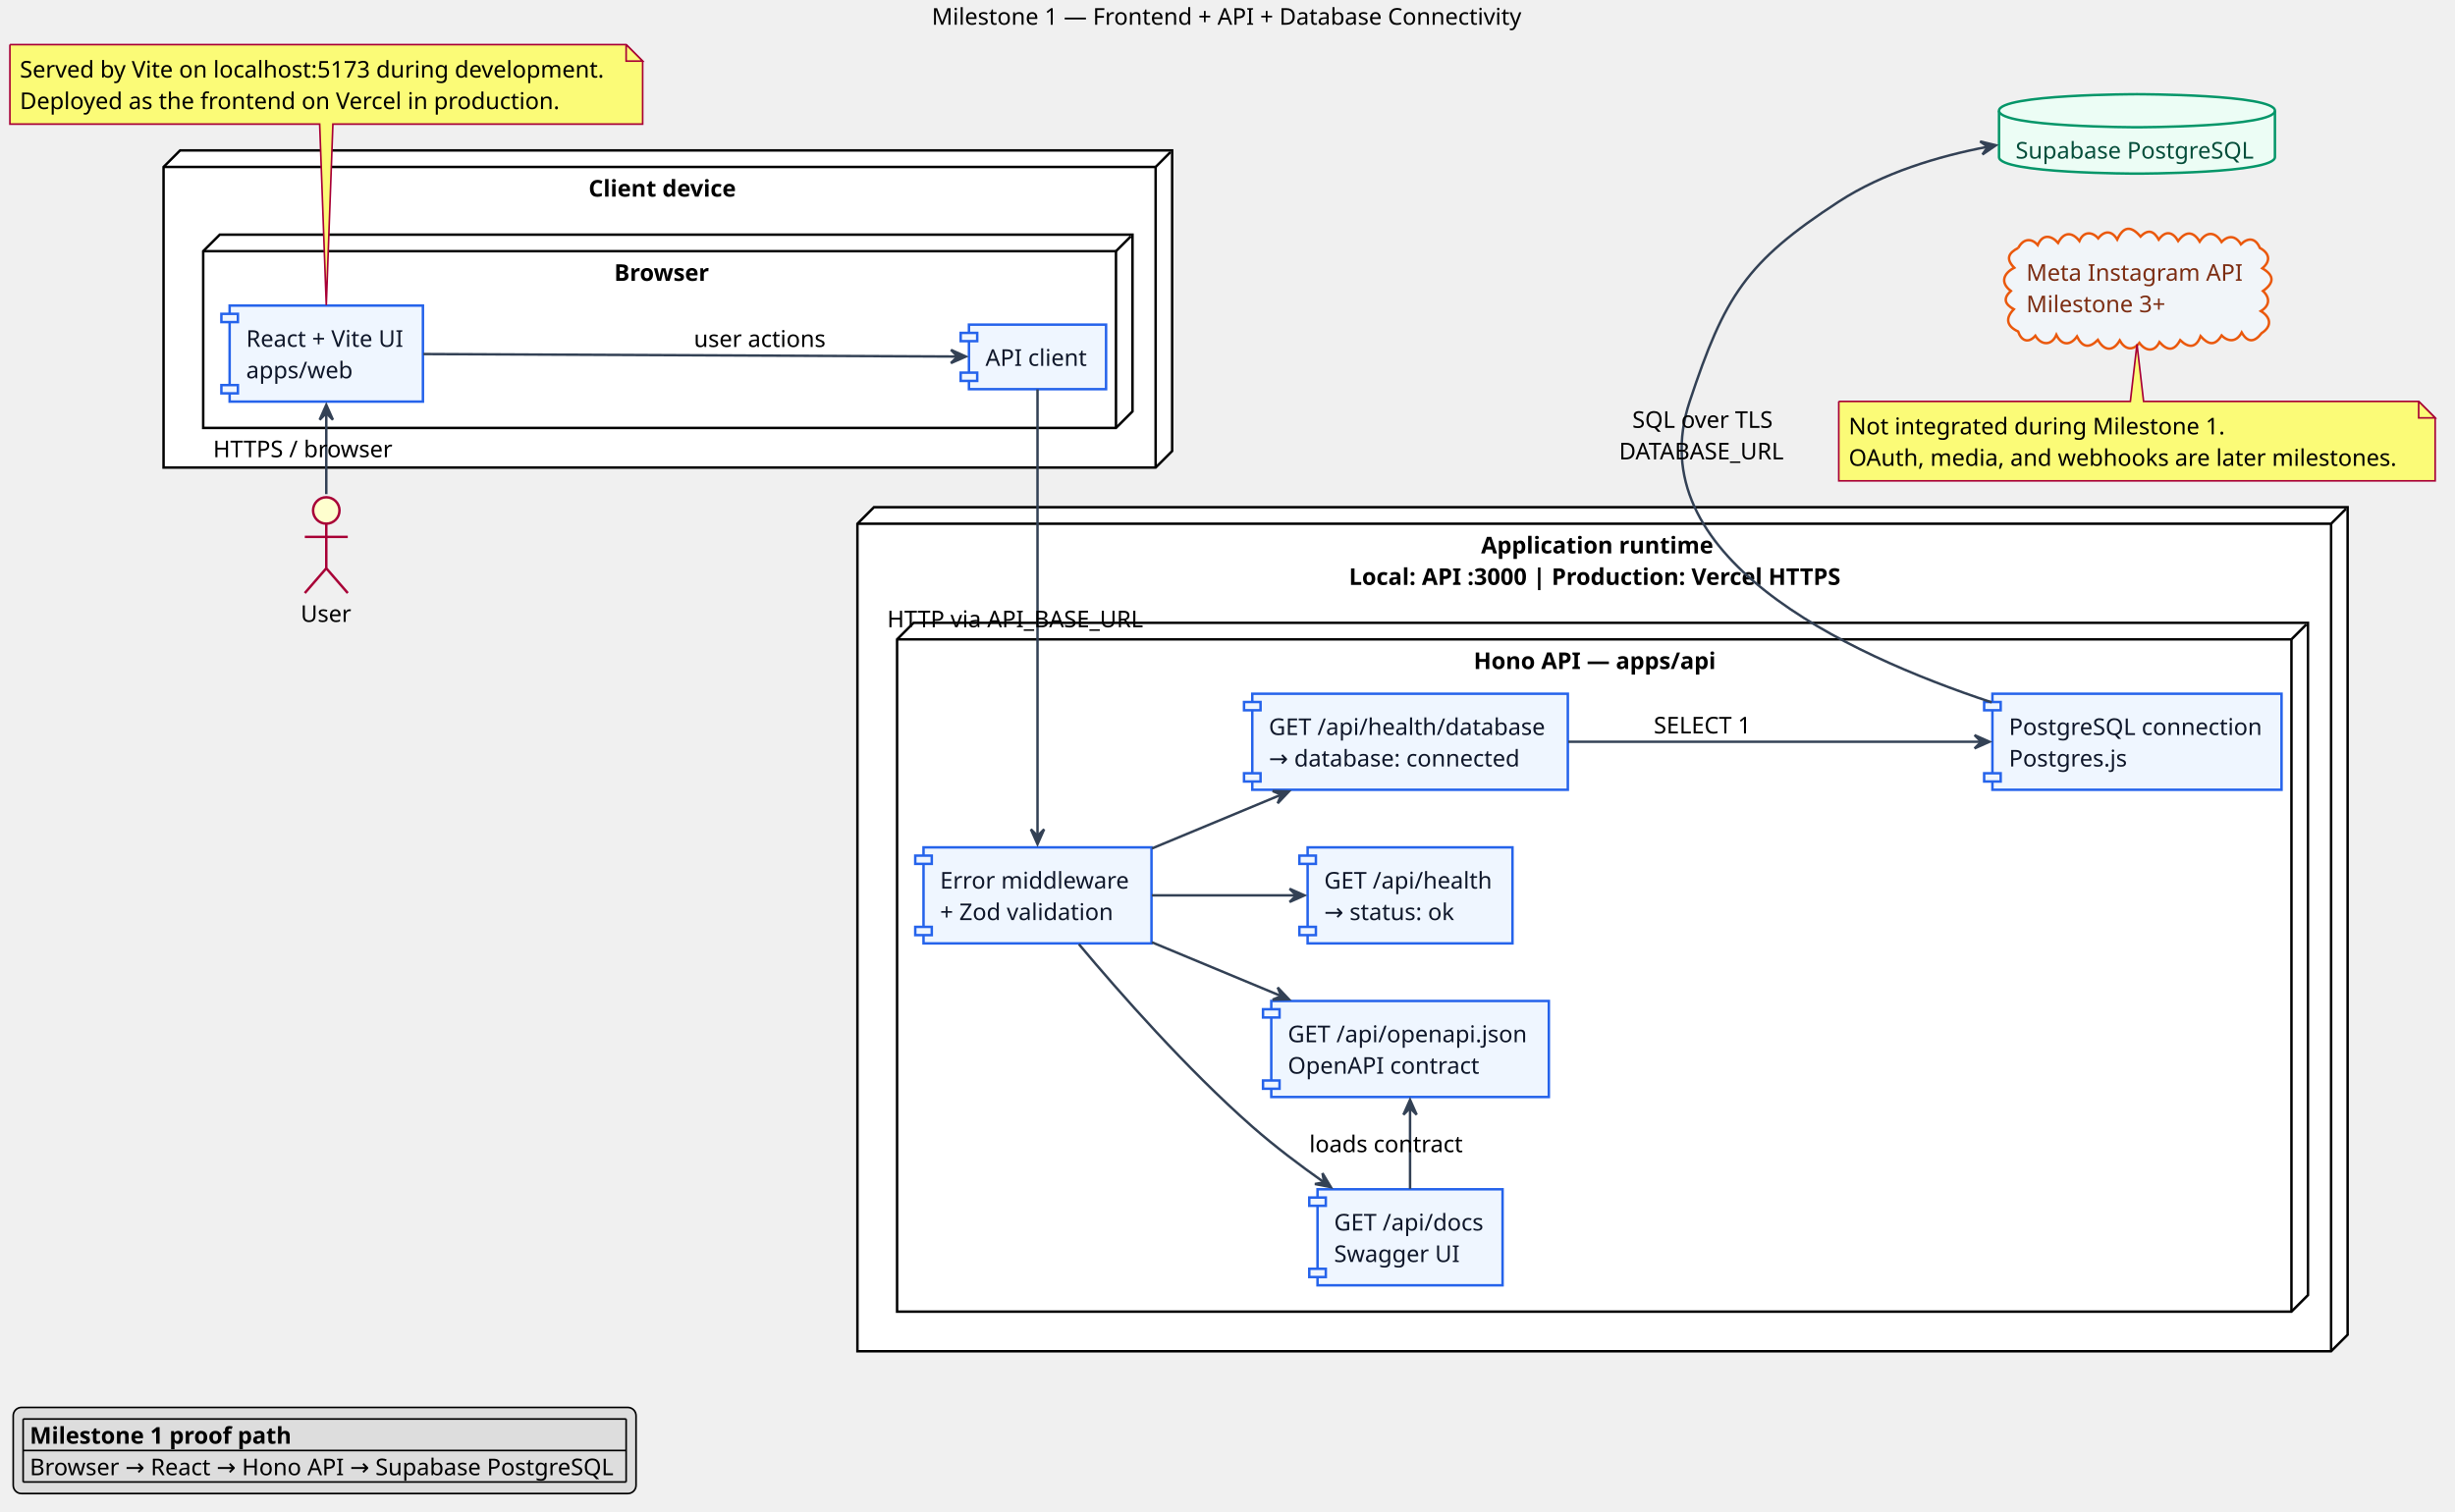
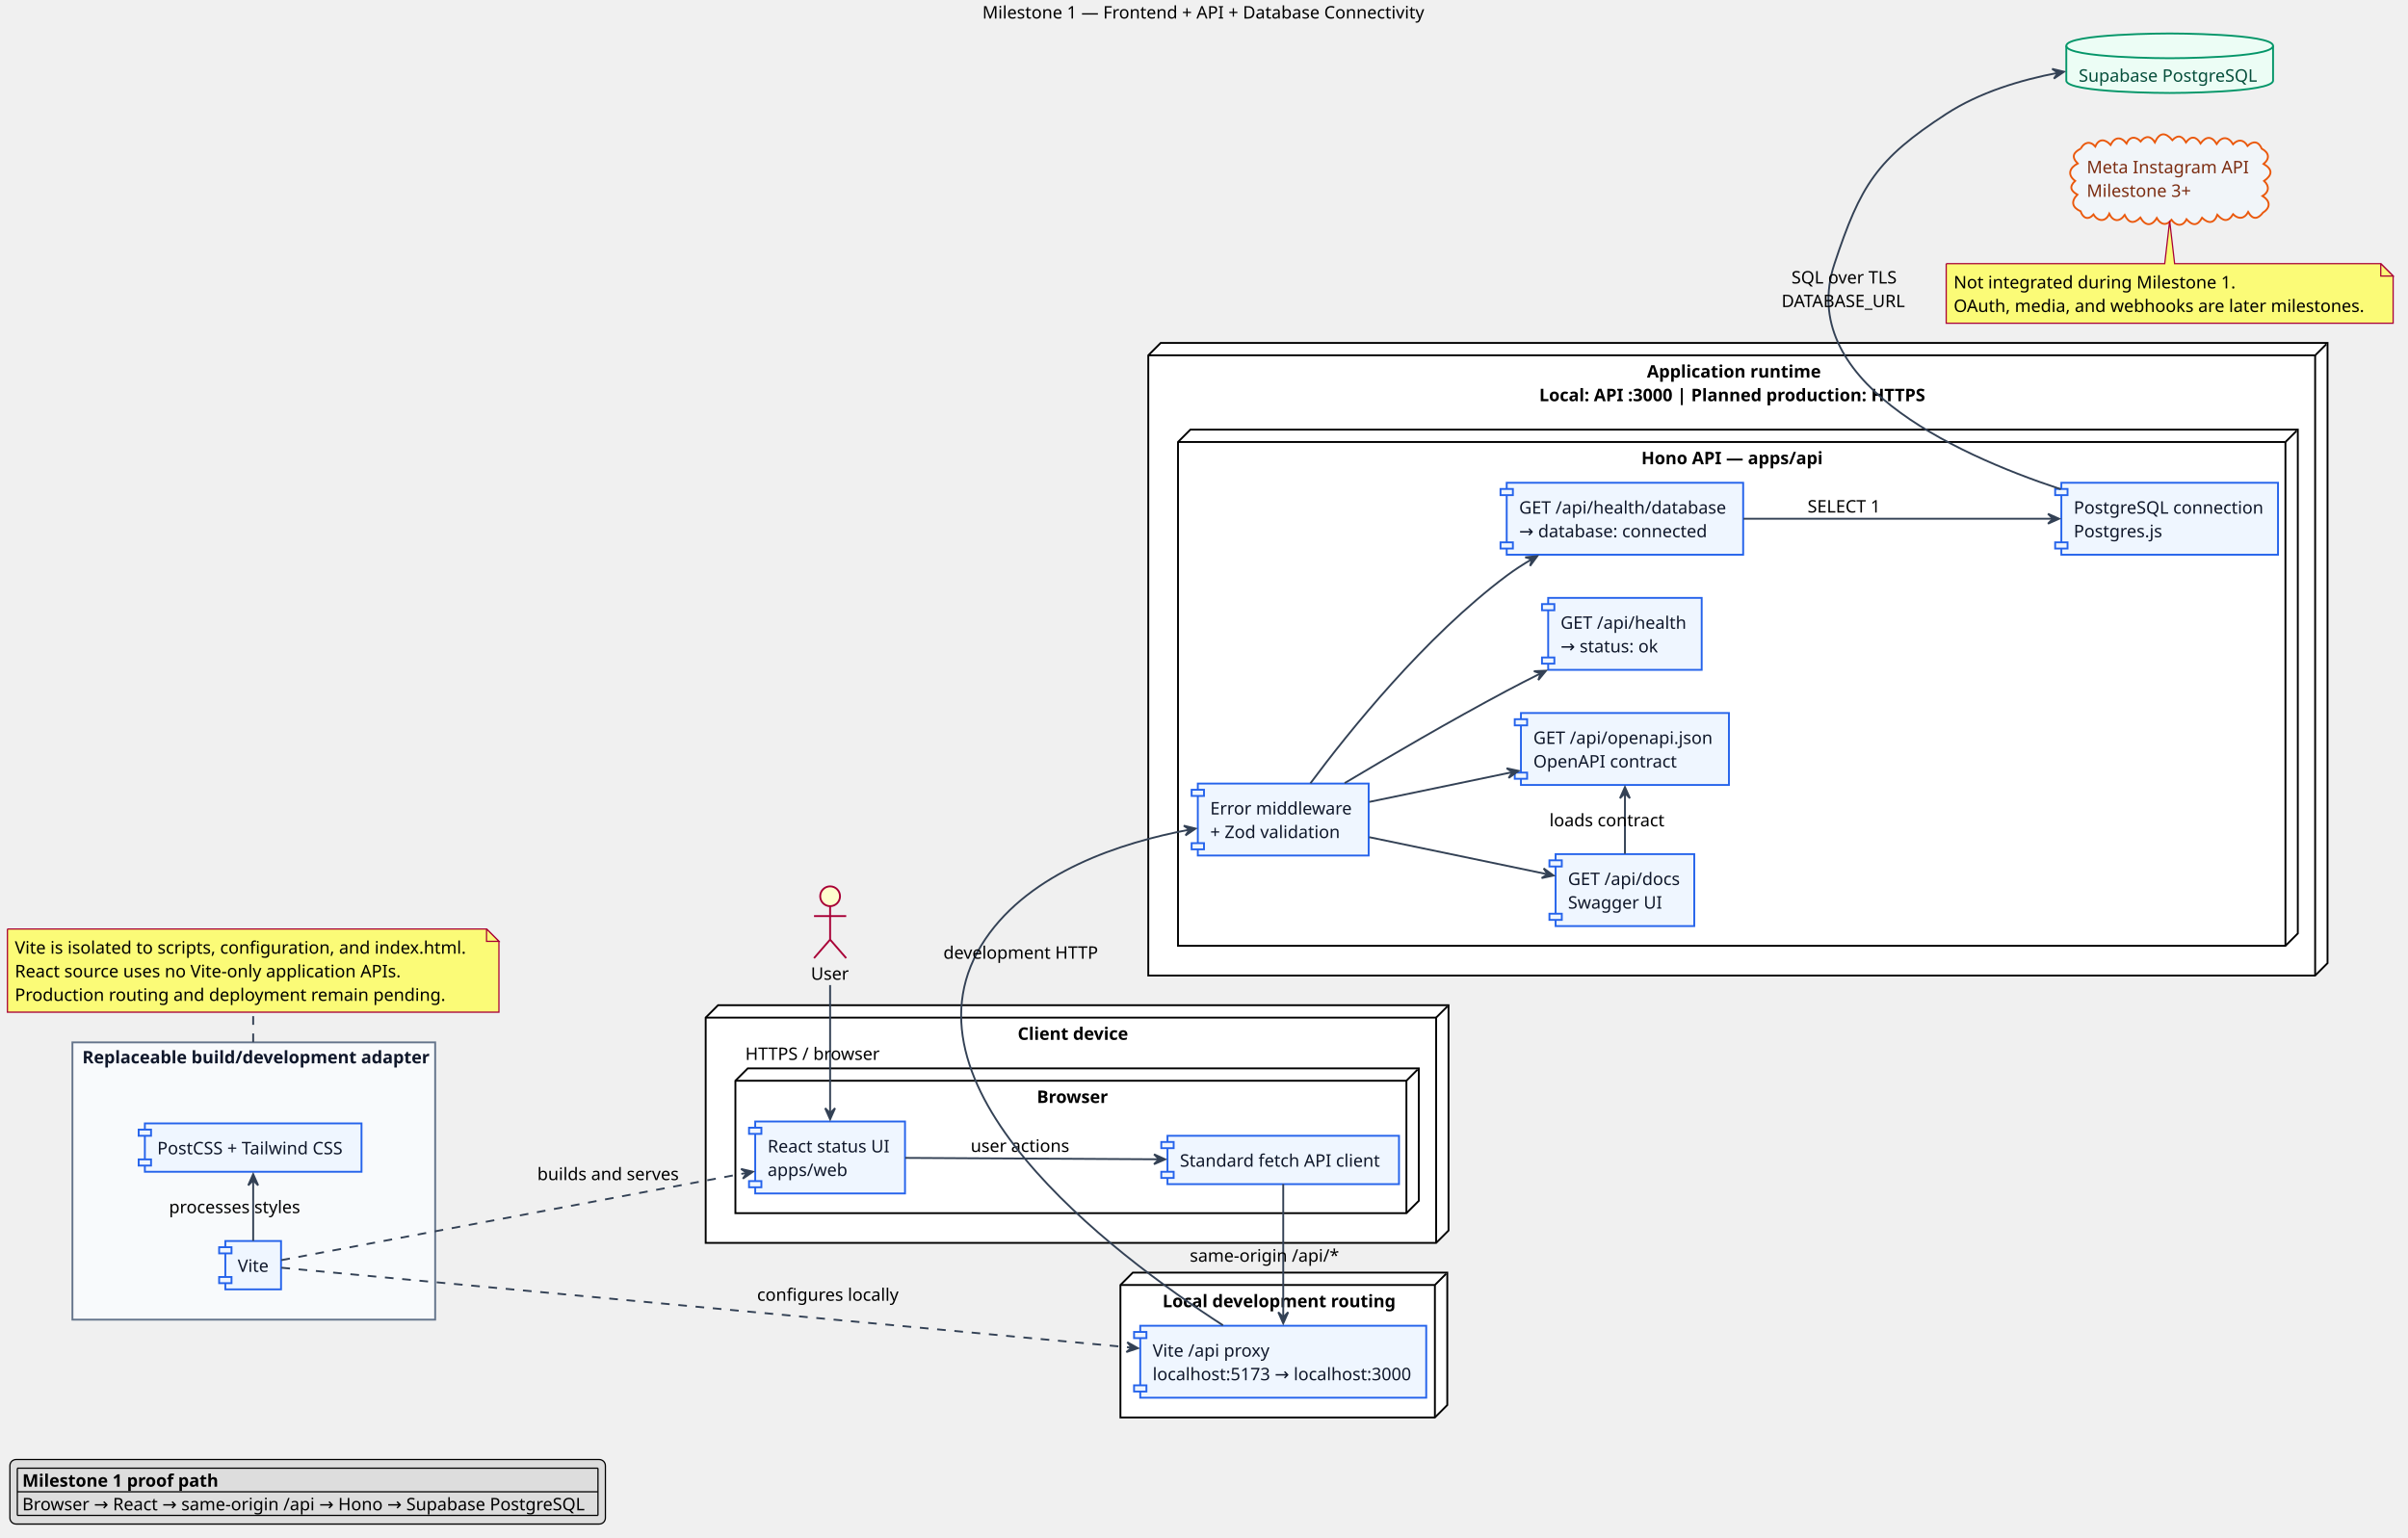
- <svg xmlns="http://www.w3.org/2000/svg" contentScriptType="application/ecmascript" contentStyleType="text/css" height="915px" preserveAspectRatio="none" style="width:1486px;height:915px;" version="1.1" viewBox="0 0 1486 915" width="1486px" zoomAndPan="magnify">
+ <svg xmlns="http://www.w3.org/2000/svg" contentScriptType="application/ecmascript" contentStyleType="text/css" height="1242px" preserveAspectRatio="none" style="width:1945px;height:1242px;" version="1.1" viewBox="0 0 1945 1242" width="1945px" zoomAndPan="magnify">
  <defs />
  <g>
-     <text fill="#000000" font-family="sans-serif" font-size="14" lengthAdjust="spacingAndGlyphs" textLength="364" x="564" y="14.966">Milestone 1 — Frontend + API + Database Connectivity</text>
-     <polygon fill="#FFFFFF" points="99,101.068,109,91.068,709.5,91.068,709.5,273.068,699.5,283.068,99,283.068,99,101.068" style="stroke: #000000; stroke-width: 1.5;" />
-     <line style="stroke: #000000; stroke-width: 1.5;" x1="699.5" x2="708.5" y1="101.068" y2="92.068" />
-     <line style="stroke: #000000; stroke-width: 1.5;" x1="99" x2="699.5" y1="101.068" y2="101.068" />
-     <line style="stroke: #000000; stroke-width: 1.5;" x1="699.5" x2="699.5" y1="101.068" y2="283.068" />
-     <text fill="#000000" font-family="sans-serif" font-size="14" font-weight="bold" lengthAdjust="spacingAndGlyphs" textLength="88" x="356.25" y="119.034">Client device</text>
-     <polygon fill="#FFFFFF" points="123,152.068,133,142.068,685.5,142.068,685.5,249.068,675.5,259.068,123,259.068,123,152.068" style="stroke: #000000; stroke-width: 1.5;" />
-     <line style="stroke: #000000; stroke-width: 1.5;" x1="675.5" x2="684.5" y1="152.068" y2="143.068" />
-     <line style="stroke: #000000; stroke-width: 1.5;" x1="123" x2="675.5" y1="152.068" y2="152.068" />
-     <line style="stroke: #000000; stroke-width: 1.5;" x1="675.5" x2="675.5" y1="152.068" y2="259.068" />
-     <text fill="#000000" font-family="sans-serif" font-size="14" font-weight="bold" lengthAdjust="spacingAndGlyphs" textLength="57" x="371.75" y="170.034">Browser</text>
-     <polygon fill="#FFFFFF" points="519,317.068,529,307.068,1421,307.068,1421,808.068,1411,818.068,519,818.068,519,317.068" style="stroke: #000000; stroke-width: 1.5;" />
-     <line style="stroke: #000000; stroke-width: 1.5;" x1="1411" x2="1420" y1="317.068" y2="308.068" />
-     <line style="stroke: #000000; stroke-width: 1.5;" x1="519" x2="1411" y1="317.068" y2="317.068" />
-     <line style="stroke: #000000; stroke-width: 1.5;" x1="1411" x2="1411" y1="317.068" y2="818.068" />
-     <text fill="#000000" font-family="sans-serif" font-size="14" font-weight="bold" lengthAdjust="spacingAndGlyphs" textLength="139" x="896.5" y="335.034">Application runtime</text>
-     <text fill="#000000" font-family="sans-serif" font-size="14" font-weight="bold" lengthAdjust="spacingAndGlyphs" textLength="299" x="816.5" y="354.102">Local: API :3000 | Production: Vercel HTTPS</text>
-     <polygon fill="#FFFFFF" points="543,387.068,553,377.068,1397,377.068,1397,784.068,1387,794.068,543,794.068,543,387.068" style="stroke: #000000; stroke-width: 1.5;" />
-     <line style="stroke: #000000; stroke-width: 1.5;" x1="1387" x2="1396" y1="387.068" y2="378.068" />
-     <line style="stroke: #000000; stroke-width: 1.5;" x1="543" x2="1387" y1="387.068" y2="387.068" />
-     <line style="stroke: #000000; stroke-width: 1.5;" x1="1387" x2="1387" y1="387.068" y2="794.068" />
-     <text fill="#000000" font-family="sans-serif" font-size="14" font-weight="bold" lengthAdjust="spacingAndGlyphs" textLength="148" x="892" y="405.034">Hono API — apps/api</text>
-     <rect fill="#EFF6FF" height="58.136" style="stroke: #2563EB; stroke-width: 1.5;" width="117" x="139" y="184.998" />
-     <rect fill="#EFF6FF" height="5" style="stroke: #2563EB; stroke-width: 1.5;" width="10" x="134" y="189.998" />
-     <rect fill="#EFF6FF" height="5" style="stroke: #2563EB; stroke-width: 1.5;" width="10" x="134" y="233.134" />
-     <text fill="#0F172A" font-family="sans-serif" font-size="14" lengthAdjust="spacingAndGlyphs" textLength="97" x="149" y="209.964">React + Vite UI</text>
-     <text fill="#0F172A" font-family="sans-serif" font-size="14" lengthAdjust="spacingAndGlyphs" textLength="66" x="149" y="229.032">apps/web</text>
-     <rect fill="#EFF6FF" height="39.068" style="stroke: #2563EB; stroke-width: 1.5;" width="83" x="586.5" y="196.538" />
-     <rect fill="#EFF6FF" height="5" style="stroke: #2563EB; stroke-width: 1.5;" width="10" x="581.5" y="201.538" />
-     <rect fill="#EFF6FF" height="5" style="stroke: #2563EB; stroke-width: 1.5;" width="10" x="581.5" y="225.606" />
-     <text fill="#0F172A" font-family="sans-serif" font-size="14" lengthAdjust="spacingAndGlyphs" textLength="63" x="596.5" y="221.504">API client</text>
-     <rect fill="#EFF6FF" height="58.136" style="stroke: #2563EB; stroke-width: 1.5;" width="138" x="559" y="512.998" />
-     <rect fill="#EFF6FF" height="5" style="stroke: #2563EB; stroke-width: 1.5;" width="10" x="554" y="517.998" />
-     <rect fill="#EFF6FF" height="5" style="stroke: #2563EB; stroke-width: 1.5;" width="10" x="554" y="561.134" />
-     <text fill="#0F172A" font-family="sans-serif" font-size="14" lengthAdjust="spacingAndGlyphs" textLength="118" x="569" y="537.964">Error middleware</text>
-     <text fill="#0F172A" font-family="sans-serif" font-size="14" lengthAdjust="spacingAndGlyphs" textLength="107" x="569" y="557.032">+ Zod validation</text>
-     <rect fill="#EFF6FF" height="58.136" style="stroke: #2563EB; stroke-width: 1.5;" width="124" x="791.5" y="512.998" />
-     <rect fill="#EFF6FF" height="5" style="stroke: #2563EB; stroke-width: 1.5;" width="10" x="786.5" y="517.998" />
-     <rect fill="#EFF6FF" height="5" style="stroke: #2563EB; stroke-width: 1.5;" width="10" x="786.5" y="561.134" />
-     <text fill="#0F172A" font-family="sans-serif" font-size="14" lengthAdjust="spacingAndGlyphs" textLength="104" x="801.5" y="537.964">GET /api/health</text>
-     <text fill="#0F172A" font-family="sans-serif" font-size="14" lengthAdjust="spacingAndGlyphs" textLength="79" x="801.5" y="557.032">→ status: ok</text>
-     <rect fill="#EFF6FF" height="58.136" style="stroke: #2563EB; stroke-width: 1.5;" width="191" x="758" y="419.998" />
-     <rect fill="#EFF6FF" height="5" style="stroke: #2563EB; stroke-width: 1.5;" width="10" x="753" y="424.998" />
-     <rect fill="#EFF6FF" height="5" style="stroke: #2563EB; stroke-width: 1.5;" width="10" x="753" y="468.134" />
-     <text fill="#0F172A" font-family="sans-serif" font-size="14" lengthAdjust="spacingAndGlyphs" textLength="171" x="768" y="444.964">GET /api/health/database</text>
-     <text fill="#0F172A" font-family="sans-serif" font-size="14" lengthAdjust="spacingAndGlyphs" textLength="155" x="768" y="464.032">→ database: connected</text>
-     <rect fill="#EFF6FF" height="58.136" style="stroke: #2563EB; stroke-width: 1.5;" width="168" x="769.5" y="605.998" />
-     <rect fill="#EFF6FF" height="5" style="stroke: #2563EB; stroke-width: 1.5;" width="10" x="764.5" y="610.998" />
-     <rect fill="#EFF6FF" height="5" style="stroke: #2563EB; stroke-width: 1.5;" width="10" x="764.5" y="654.134" />
-     <text fill="#0F172A" font-family="sans-serif" font-size="14" lengthAdjust="spacingAndGlyphs" textLength="148" x="779.5" y="630.964">GET /api/openapi.json</text>
-     <text fill="#0F172A" font-family="sans-serif" font-size="14" lengthAdjust="spacingAndGlyphs" textLength="118" x="779.5" y="650.032">OpenAPI contract</text>
-     <rect fill="#EFF6FF" height="58.136" style="stroke: #2563EB; stroke-width: 1.5;" width="112" x="797.5" y="719.998" />
-     <rect fill="#EFF6FF" height="5" style="stroke: #2563EB; stroke-width: 1.5;" width="10" x="792.5" y="724.998" />
-     <rect fill="#EFF6FF" height="5" style="stroke: #2563EB; stroke-width: 1.5;" width="10" x="792.5" y="768.134" />
-     <text fill="#0F172A" font-family="sans-serif" font-size="14" lengthAdjust="spacingAndGlyphs" textLength="92" x="807.5" y="744.964">GET /api/docs</text>
-     <text fill="#0F172A" font-family="sans-serif" font-size="14" lengthAdjust="spacingAndGlyphs" textLength="78" x="807.5" y="764.032">Swagger UI</text>
-     <rect fill="#EFF6FF" height="58.136" style="stroke: #2563EB; stroke-width: 1.5;" width="175" x="1206" y="419.998" />
-     <rect fill="#EFF6FF" height="5" style="stroke: #2563EB; stroke-width: 1.5;" width="10" x="1201" y="424.998" />
-     <rect fill="#EFF6FF" height="5" style="stroke: #2563EB; stroke-width: 1.5;" width="10" x="1201" y="468.134" />
-     <text fill="#0F172A" font-family="sans-serif" font-size="14" lengthAdjust="spacingAndGlyphs" textLength="155" x="1216" y="444.964">PostgreSQL connection</text>
-     <text fill="#0F172A" font-family="sans-serif" font-size="14" lengthAdjust="spacingAndGlyphs" textLength="73" x="1216" y="464.032">Postgres.js</text>
-     <ellipse cx="197.5" cy="309.038" fill="#FEFECE" rx="8" ry="8" style="stroke: #A80036; stroke-width: 1.5;" />
-     <path d="M197.5,317.038 L197.5,344.038 M184.5,325.038 L210.5,325.038 M197.5,344.038 L184.5,359.038 M197.5,344.038 L210.5,359.038 " fill="none" style="stroke: #A80036; stroke-width: 1.5;" />
-     <text fill="#000000" font-family="sans-serif" font-size="14" lengthAdjust="spacingAndGlyphs" textLength="31" x="182" y="376.504">User</text>
-     <path d="M1210,67.038 C1210,57.038 1293.5,57.038 1293.5,57.038 C1293.5,57.038 1377,57.038 1377,67.038 L1377,95.106 C1377,105.106 1293.5,105.106 1293.5,105.106 C1293.5,105.106 1210,105.106 1210,95.106 L1210,67.038 " fill="#ECFDF5" style="stroke: #059669; stroke-width: 1.5;" />
-     <path d="M1210,67.038 C1210,77.038 1293.5,77.038 1293.5,77.038 C1293.5,77.038 1377,77.038 1377,67.038 " fill="none" style="stroke: #059669; stroke-width: 1.5;" />
-     <text fill="#064E3B" font-family="sans-serif" font-size="14" lengthAdjust="spacingAndGlyphs" textLength="147" x="1220" y="96.004">Supabase PostgreSQL</text>
-     <path d="M1221.668,150.089 C1224.372,144.868 1229.258,143.559 1233.439,148.354 C1236.349,141.465 1241.636,142.428 1245.754,147.063 C1249.125,140.413 1254.167,140.138 1258.66,145.895 C1261.026,140.129 1266.245,139.925 1270.035,144.299 C1273.834,139.4 1278.365,139.562 1281.54,144.995 C1285.367,136.776 1289.989,136.59 1295.671,143.231 C1300.236,138.475 1303.728,139.848 1306.668,145.029 C1310.765,139.376 1315.165,140.256 1318.44,145.887 C1322.774,139.987 1327.498,139.66 1331.457,146.276 C1335.475,139.976 1340.896,140.126 1344.692,146.507 C1348.838,142.17 1353.37,142.713 1356.396,147.886 C1360.902,143.522 1365.366,144.116 1367.872,150.103 C1373.67,153.192 1374.73,157.981 1369.363,162.421 C1376.897,166.845 1376.518,171.338 1369.76,176.174 C1374.303,180.389 1373.763,185.146 1368.496,188.342 C1374.607,192.101 1375.374,197.518 1368.938,201.693 C1364.782,207.128 1360.631,207.841 1356.884,201.281 C1354.01,206.848 1349.081,207.427 1344.739,203.078 C1340.587,209.799 1336.568,208.618 1332.007,203.518 C1329.314,210.82 1324.733,210.819 1319.658,205.933 C1315.929,212.705 1311.977,212.498 1307.1,207.12 C1303.976,213.542 1298.528,212.514 1294.96,207.595 C1290.701,212.894 1286.027,211.333 1283.076,206.117 C1278.909,213.169 1273.647,212.481 1269.837,205.773 C1264.597,211.073 1260.457,210.392 1257.183,203.699 C1253.099,209.486 1247.802,209.225 1244.705,202.7 C1241.791,209.565 1235.485,209.095 1232.001,203.271 C1227.617,208.259 1223.354,206.146 1221.566,200.68 C1214.67,197.499 1213.555,192.779 1218.956,187.214 C1213.596,184.189 1212.133,180.847 1217.16,176.137 C1210.315,170.948 1212.946,165.349 1219.227,162.092 C1213.875,156.689 1215.687,153.188 1221.668,150.089 " fill="#F1F5F9" style="stroke: #EA580C; stroke-width: 1.5;" />
-     <text fill="#7C2D12" font-family="sans-serif" font-size="14" lengthAdjust="spacingAndGlyphs" textLength="134" x="1226.5" y="169.964">Meta Instagram API</text>
-     <text fill="#7C2D12" font-family="sans-serif" font-size="14" lengthAdjust="spacingAndGlyphs" textLength="86" x="1226.5" y="189.032">Milestone 3+</text>
-     <path d="M6,26.998 L6,75.134 A0,0 0 0 0 6,75.134 L193.5,75.134 L197.5,184.778 L201.5,75.134 L389,75.134 A0,0 0 0 0 389,75.134 L389,36.998 L379,26.998 L6,26.998 A0,0 0 0 0 6,26.998 " fill="#FBFB77" style="stroke: #A80036; stroke-width: 1.0;" />
-     <path d="M379,26.998 L379,36.998 L389,36.998 L379,26.998 " fill="#FBFB77" style="stroke: #A80036; stroke-width: 1.0;" />
-     <text fill="#000000" font-family="sans-serif" font-size="14" lengthAdjust="spacingAndGlyphs" textLength="362" x="12" y="46.964">Served by Vite on localhost:5173 during development.</text>
-     <text fill="#000000" font-family="sans-serif" font-size="14" lengthAdjust="spacingAndGlyphs" textLength="336" x="12" y="66.032">Deployed as the frontend on Vercel in production.</text>
-     <path d="M1113,242.998 L1113,291.134 A0,0 0 0 0 1113,291.134 L1474,291.134 A0,0 0 0 0 1474,291.134 L1474,252.998 L1464,242.998 L1297.5,242.998 L1293.5,208.398 L1289.5,242.998 L1113,242.998 A0,0 0 0 0 1113,242.998 " fill="#FBFB77" style="stroke: #A80036; stroke-width: 1.0;" />
-     <path d="M1464,242.998 L1464,252.998 L1474,252.998 L1464,242.998 " fill="#FBFB77" style="stroke: #A80036; stroke-width: 1.0;" />
-     <text fill="#000000" font-family="sans-serif" font-size="14" lengthAdjust="spacingAndGlyphs" textLength="235" x="1119" y="262.964">Not integrated during Milestone 1.</text>
-     <text fill="#000000" font-family="sans-serif" font-size="14" lengthAdjust="spacingAndGlyphs" textLength="340" x="1119" y="282.032">OAuth, media, and webhooks are later milestones.</text>
-     <path d="M256.29,214.338 C341.83,214.738 500.55,215.478 579.64,215.848 " fill="none" id="web-&gt;client" style="stroke: #334155; stroke-width: 1.5;" />
-     <polygon fill="#334155" points="584.61,215.868,575.633,211.817,579.61,215.839,575.587,219.816,584.61,215.868" style="stroke: #334155; stroke-width: 1.5;" />
-     <text fill="#000000" font-family="sans-serif" font-size="14" lengthAdjust="spacingAndGlyphs" textLength="82" x="420" y="210.064">user actions</text>
-     <path d="M697.27,542.068 C725.08,542.068 757.14,542.068 784.88,542.068 " fill="none" id="pipeline-&gt;health" style="stroke: #334155; stroke-width: 1.5;" />
-     <polygon fill="#334155" points="789.59,542.068,780.59,538.068,784.59,542.068,780.59,546.068,789.59,542.068" style="stroke: #334155; stroke-width: 1.5;" />
-     <path d="M697.27,513.658 C722.1,503.328 750.31,491.588 775.82,480.978 " fill="none" id="pipeline-&gt;dbHealth" style="stroke: #334155; stroke-width: 1.5;" />
-     <polygon fill="#334155" points="780.16,479.168,770.314,478.922,775.542,481.084,773.38,486.311,780.16,479.168" style="stroke: #334155; stroke-width: 1.5;" />
-     <path d="M697.27,570.478 C722.1,580.808 750.31,592.548 775.82,603.158 " fill="none" id="pipeline-&gt;openapi" style="stroke: #334155; stroke-width: 1.5;" />
-     <polygon fill="#334155" points="780.16,604.968,773.38,597.824,775.542,603.052,770.314,605.214,780.16,604.968" style="stroke: #334155; stroke-width: 1.5;" />
-     <path d="M653.07,571.628 C677.83,601.188 718.3,647.138 758,682.068 C771.45,693.898 786.98,705.608 801.51,715.848 " fill="none" id="pipeline-&gt;swagger" style="stroke: #334155; stroke-width: 1.5;" />
-     <polygon fill="#334155" points="805.57,718.688,800.493,710.249,801.475,715.82,795.904,716.801,805.57,718.688" style="stroke: #334155; stroke-width: 1.5;" />
-     <path d="M853.5,719.708 C853.5,704.688 853.5,686.278 853.5,670.468 " fill="none" id="swagger-&gt;openapi" style="stroke: #334155; stroke-width: 1.5;" />
-     <polygon fill="#334155" points="853.5,665.838,849.5,674.838,853.5,670.838,857.5,674.838,853.5,665.838" style="stroke: #334155; stroke-width: 1.5;" />
-     <text fill="#000000" font-family="sans-serif" font-size="14" lengthAdjust="spacingAndGlyphs" textLength="95" x="792.5" y="697.534">loads contract</text>
-     <path d="M949.27,449.068 C1023.4,449.068 1125.92,449.068 1199.57,449.068 " fill="none" id="dbHealth-&gt;postgres" style="stroke: #334155; stroke-width: 1.5;" />
-     <polygon fill="#334155" points="1204.2,449.068,1195.2,445.068,1199.2,449.068,1195.2,453.068,1204.2,449.068" style="stroke: #334155; stroke-width: 1.5;" />
-     <text fill="#000000" font-family="sans-serif" font-size="14" lengthAdjust="spacingAndGlyphs" textLength="60" x="1001" y="444.034">SELECT 1</text>
-     <path d="M197.5,299.158 C197.5,283.318 197.5,265.338 197.5,249.998 " fill="none" id="user-&gt;web" style="stroke: #334155; stroke-width: 1.5;" />
-     <polygon fill="#334155" points="197.5,245.118,193.5,254.118,197.5,250.118,201.5,254.118,197.5,245.118" style="stroke: #334155; stroke-width: 1.5;" />
-     <text fill="#000000" font-family="sans-serif" font-size="14" lengthAdjust="spacingAndGlyphs" textLength="110" x="129" y="276.804">HTTPS / browser</text>
-     <path d="M628,235.758 C628,289.168 628,437.388 628,506.158 " fill="none" id="client-&gt;pipeline" style="stroke: #334155; stroke-width: 1.5;" />
-     <polygon fill="#334155" points="628,511.048,632,502.048,628,506.048,624,502.048,628,511.048" style="stroke: #334155; stroke-width: 1.5;" />
-     <text fill="#000000" font-family="sans-serif" font-size="14" lengthAdjust="spacingAndGlyphs" textLength="155" x="537" y="379.764">HTTP via API_BASE_URL</text>
-     <path d="M1205.6,425.228 C1115.25,395.288 991.82,336.268 1022.75,243.068 C1043.88,179.398 1056.76,158.648 1113,122.068 C1139.77,104.658 1172.96,94.588 1203.54,88.778 " fill="none" id="postgres-&gt;database" style="stroke: #334155; stroke-width: 1.5;" />
-     <polygon fill="#334155" points="1208.13,87.948,1198.557,85.635,1203.212,88.849,1199.998,93.504,1208.13,87.948" style="stroke: #334155; stroke-width: 1.5;" />
-     <text fill="#000000" font-family="sans-serif" font-size="14" lengthAdjust="spacingAndGlyphs" textLength="86" x="988" y="259.034">SQL over TLS</text>
-     <text fill="#000000" font-family="sans-serif" font-size="14" lengthAdjust="spacingAndGlyphs" textLength="102" x="980" y="278.102">DATABASE_URL</text>
-     <rect fill="#DDDDDD" height="52.136" rx="5" ry="5" style="stroke: #000000; stroke-width: 1.0;" width="377" x="8" y="852.068" />
-     <text fill="#000000" font-family="sans-serif" font-size="14" font-weight="bold" lengthAdjust="spacingAndGlyphs" textLength="158" x="18" y="874.034">Milestone 1 proof path</text>
-     <text fill="#000000" font-family="sans-serif" font-size="14" lengthAdjust="spacingAndGlyphs" textLength="357" x="18" y="893.102">Browser → React → Hono API → Supabase PostgreSQL</text>
-     <line style="stroke: #000000; stroke-width: 1.0;" x1="14" x2="379" y1="859.068" y2="859.068" />
-     <line style="stroke: #000000; stroke-width: 1.0;" x1="14" x2="379" y1="878.136" y2="878.136" />
-     <line style="stroke: #000000; stroke-width: 1.0;" x1="14" x2="379" y1="897.204" y2="897.204" />
-     <line style="stroke: #000000; stroke-width: 1.0;" x1="14" x2="14" y1="859.068" y2="897.204" />
-     <line style="stroke: #000000; stroke-width: 1.0;" x1="379" x2="379" y1="859.068" y2="897.204" />
+     <text fill="#000000" font-family="sans-serif" font-size="14" lengthAdjust="spacingAndGlyphs" textLength="364" x="793.5" y="14.966">Milestone 1 — Frontend + API + Database Connectivity</text>
+     <polygon fill="#FFFFFF" points="570,822.068,580,812.068,1170,812.068,1170,994.068,1160,1004.068,570,1004.068,570,822.068" style="stroke: #000000; stroke-width: 1.5;" />
+     <line style="stroke: #000000; stroke-width: 1.5;" x1="1160" x2="1169" y1="822.068" y2="813.068" />
+     <line style="stroke: #000000; stroke-width: 1.5;" x1="570" x2="1160" y1="822.068" y2="822.068" />
+     <line style="stroke: #000000; stroke-width: 1.5;" x1="1160" x2="1160" y1="822.068" y2="1004.068" />
+     <text fill="#000000" font-family="sans-serif" font-size="14" font-weight="bold" lengthAdjust="spacingAndGlyphs" textLength="88" x="822" y="840.034">Client device</text>
+     <polygon fill="#FFFFFF" points="594,873.068,604,863.068,1146,863.068,1146,970.068,1136,980.068,594,980.068,594,873.068" style="stroke: #000000; stroke-width: 1.5;" />
+     <line style="stroke: #000000; stroke-width: 1.5;" x1="1136" x2="1145" y1="873.068" y2="864.068" />
+     <line style="stroke: #000000; stroke-width: 1.5;" x1="594" x2="1136" y1="873.068" y2="873.068" />
+     <line style="stroke: #000000; stroke-width: 1.5;" x1="1136" x2="1136" y1="873.068" y2="980.068" />
+     <text fill="#000000" font-family="sans-serif" font-size="14" font-weight="bold" lengthAdjust="spacingAndGlyphs" textLength="57" x="837.5" y="891.034">Browser</text>
+     <rect fill="#F8FAFC" height="224" style="stroke: #64748B; stroke-width: 1.5;" width="293" x="58.5" y="842.068" />
+     <text fill="#0F172A" font-family="sans-serif" font-size="14" font-weight="bold" lengthAdjust="spacingAndGlyphs" textLength="277" x="66.5" y="859.034">Replaceable build/development adapter</text>
+     <polygon fill="#FFFFFF" points="905,1038.068,915,1028.068,1169,1028.068,1169,1135.068,1159,1145.068,905,1145.068,905,1038.068" style="stroke: #000000; stroke-width: 1.5;" />
+     <line style="stroke: #000000; stroke-width: 1.5;" x1="1159" x2="1168" y1="1038.068" y2="1029.068" />
+     <line style="stroke: #000000; stroke-width: 1.5;" x1="905" x2="1159" y1="1038.068" y2="1038.068" />
+     <line style="stroke: #000000; stroke-width: 1.5;" x1="1159" x2="1159" y1="1038.068" y2="1145.068" />
+     <text fill="#000000" font-family="sans-serif" font-size="14" font-weight="bold" lengthAdjust="spacingAndGlyphs" textLength="188" x="939" y="1056.034">Local development routing</text>
+     <polygon fill="#FFFFFF" points="927.5,287.068,937.5,277.068,1880,277.068,1880,778.068,1870,788.068,927.5,788.068,927.5,287.068" style="stroke: #000000; stroke-width: 1.5;" />
+     <line style="stroke: #000000; stroke-width: 1.5;" x1="1870" x2="1879" y1="287.068" y2="278.068" />
+     <line style="stroke: #000000; stroke-width: 1.5;" x1="927.5" x2="1870" y1="287.068" y2="287.068" />
+     <line style="stroke: #000000; stroke-width: 1.5;" x1="1870" x2="1870" y1="287.068" y2="788.068" />
+     <text fill="#000000" font-family="sans-serif" font-size="14" font-weight="bold" lengthAdjust="spacingAndGlyphs" textLength="139" x="1330.25" y="305.034">Application runtime</text>
+     <text fill="#000000" font-family="sans-serif" font-size="14" font-weight="bold" lengthAdjust="spacingAndGlyphs" textLength="313" x="1243.25" y="324.102">Local: API :3000 | Planned production: HTTPS</text>
+     <polygon fill="#FFFFFF" points="951.5,357.068,961.5,347.068,1856,347.068,1856,754.068,1846,764.068,951.5,764.068,951.5,357.068" style="stroke: #000000; stroke-width: 1.5;" />
+     <line style="stroke: #000000; stroke-width: 1.5;" x1="1846" x2="1855" y1="357.068" y2="348.068" />
+     <line style="stroke: #000000; stroke-width: 1.5;" x1="951.5" x2="1846" y1="357.068" y2="357.068" />
+     <line style="stroke: #000000; stroke-width: 1.5;" x1="1846" x2="1846" y1="357.068" y2="764.068" />
+     <text fill="#000000" font-family="sans-serif" font-size="14" font-weight="bold" lengthAdjust="spacingAndGlyphs" textLength="148" x="1325.75" y="375.034">Hono API — apps/api</text>
+     <rect fill="#EFF6FF" height="58.136" style="stroke: #2563EB; stroke-width: 1.5;" width="121" x="610" y="905.998" />
+     <rect fill="#EFF6FF" height="5" style="stroke: #2563EB; stroke-width: 1.5;" width="10" x="605" y="910.998" />
+     <rect fill="#EFF6FF" height="5" style="stroke: #2563EB; stroke-width: 1.5;" width="10" x="605" y="954.134" />
+     <text fill="#0F172A" font-family="sans-serif" font-size="14" lengthAdjust="spacingAndGlyphs" textLength="101" x="620" y="930.964">React status UI</text>
+     <text fill="#0F172A" font-family="sans-serif" font-size="14" lengthAdjust="spacingAndGlyphs" textLength="66" x="620" y="950.032">apps/web</text>
+     <rect fill="#EFF6FF" height="39.068" style="stroke: #2563EB; stroke-width: 1.5;" width="187" x="943" y="917.538" />
+     <rect fill="#EFF6FF" height="5" style="stroke: #2563EB; stroke-width: 1.5;" width="10" x="938" y="922.538" />
+     <rect fill="#EFF6FF" height="5" style="stroke: #2563EB; stroke-width: 1.5;" width="10" x="938" y="946.606" />
+     <text fill="#0F172A" font-family="sans-serif" font-size="14" lengthAdjust="spacingAndGlyphs" textLength="167" x="953" y="942.504">Standard fetch API client</text>
+     <rect fill="#EFF6FF" height="39.068" style="stroke: #2563EB; stroke-width: 1.5;" width="45" x="182" y="1002.538" />
+     <rect fill="#EFF6FF" height="5" style="stroke: #2563EB; stroke-width: 1.5;" width="10" x="177" y="1007.538" />
+     <rect fill="#EFF6FF" height="5" style="stroke: #2563EB; stroke-width: 1.5;" width="10" x="177" y="1031.606" />
+     <text fill="#0F172A" font-family="sans-serif" font-size="14" lengthAdjust="spacingAndGlyphs" textLength="25" x="192" y="1027.504">Vite</text>
+     <rect fill="#EFF6FF" height="39.068" style="stroke: #2563EB; stroke-width: 1.5;" width="175" x="117" y="907.538" />
+     <rect fill="#EFF6FF" height="5" style="stroke: #2563EB; stroke-width: 1.5;" width="10" x="112" y="912.538" />
+     <rect fill="#EFF6FF" height="5" style="stroke: #2563EB; stroke-width: 1.5;" width="10" x="112" y="936.606" />
+     <text fill="#0F172A" font-family="sans-serif" font-size="14" lengthAdjust="spacingAndGlyphs" textLength="155" x="127" y="932.504">PostCSS + Tailwind CSS</text>
+     <rect fill="#EFF6FF" height="58.136" style="stroke: #2563EB; stroke-width: 1.5;" width="231" x="921" y="1070.998" />
+     <rect fill="#EFF6FF" height="5" style="stroke: #2563EB; stroke-width: 1.5;" width="10" x="916" y="1075.998" />
+     <rect fill="#EFF6FF" height="5" style="stroke: #2563EB; stroke-width: 1.5;" width="10" x="916" y="1119.134" />
+     <text fill="#0F172A" font-family="sans-serif" font-size="14" lengthAdjust="spacingAndGlyphs" textLength="96" x="931" y="1095.964">Vite /api proxy</text>
+     <text fill="#0F172A" font-family="sans-serif" font-size="14" lengthAdjust="spacingAndGlyphs" textLength="211" x="931" y="1115.032">localhost:5173 → localhost:3000</text>
+     <rect fill="#EFF6FF" height="58.136" style="stroke: #2563EB; stroke-width: 1.5;" width="138" x="967.5" y="632.998" />
+     <rect fill="#EFF6FF" height="5" style="stroke: #2563EB; stroke-width: 1.5;" width="10" x="962.5" y="637.998" />
+     <rect fill="#EFF6FF" height="5" style="stroke: #2563EB; stroke-width: 1.5;" width="10" x="962.5" y="681.134" />
+     <text fill="#0F172A" font-family="sans-serif" font-size="14" lengthAdjust="spacingAndGlyphs" textLength="118" x="977.5" y="657.964">Error middleware</text>
+     <text fill="#0F172A" font-family="sans-serif" font-size="14" lengthAdjust="spacingAndGlyphs" textLength="107" x="977.5" y="677.032">+ Zod validation</text>
+     <rect fill="#EFF6FF" height="58.136" style="stroke: #2563EB; stroke-width: 1.5;" width="124" x="1250.5" y="482.998" />
+     <rect fill="#EFF6FF" height="5" style="stroke: #2563EB; stroke-width: 1.5;" width="10" x="1245.5" y="487.998" />
+     <rect fill="#EFF6FF" height="5" style="stroke: #2563EB; stroke-width: 1.5;" width="10" x="1245.5" y="531.134" />
+     <text fill="#0F172A" font-family="sans-serif" font-size="14" lengthAdjust="spacingAndGlyphs" textLength="104" x="1260.5" y="507.964">GET /api/health</text>
+     <text fill="#0F172A" font-family="sans-serif" font-size="14" lengthAdjust="spacingAndGlyphs" textLength="79" x="1260.5" y="527.032">→ status: ok</text>
+     <rect fill="#EFF6FF" height="58.136" style="stroke: #2563EB; stroke-width: 1.5;" width="191" x="1217" y="389.998" />
+     <rect fill="#EFF6FF" height="5" style="stroke: #2563EB; stroke-width: 1.5;" width="10" x="1212" y="394.998" />
+     <rect fill="#EFF6FF" height="5" style="stroke: #2563EB; stroke-width: 1.5;" width="10" x="1212" y="438.134" />
+     <text fill="#0F172A" font-family="sans-serif" font-size="14" lengthAdjust="spacingAndGlyphs" textLength="171" x="1227" y="414.964">GET /api/health/database</text>
+     <text fill="#0F172A" font-family="sans-serif" font-size="14" lengthAdjust="spacingAndGlyphs" textLength="155" x="1227" y="434.032">→ database: connected</text>
+     <rect fill="#EFF6FF" height="58.136" style="stroke: #2563EB; stroke-width: 1.5;" width="168" x="1228.5" y="575.998" />
+     <rect fill="#EFF6FF" height="5" style="stroke: #2563EB; stroke-width: 1.5;" width="10" x="1223.5" y="580.998" />
+     <rect fill="#EFF6FF" height="5" style="stroke: #2563EB; stroke-width: 1.5;" width="10" x="1223.5" y="624.134" />
+     <text fill="#0F172A" font-family="sans-serif" font-size="14" lengthAdjust="spacingAndGlyphs" textLength="148" x="1238.5" y="600.964">GET /api/openapi.json</text>
+     <text fill="#0F172A" font-family="sans-serif" font-size="14" lengthAdjust="spacingAndGlyphs" textLength="118" x="1238.5" y="620.032">OpenAPI contract</text>
+     <rect fill="#EFF6FF" height="58.136" style="stroke: #2563EB; stroke-width: 1.5;" width="112" x="1256.5" y="689.998" />
+     <rect fill="#EFF6FF" height="5" style="stroke: #2563EB; stroke-width: 1.5;" width="10" x="1251.5" y="694.998" />
+     <rect fill="#EFF6FF" height="5" style="stroke: #2563EB; stroke-width: 1.5;" width="10" x="1251.5" y="738.134" />
+     <text fill="#0F172A" font-family="sans-serif" font-size="14" lengthAdjust="spacingAndGlyphs" textLength="92" x="1266.5" y="714.964">GET /api/docs</text>
+     <text fill="#0F172A" font-family="sans-serif" font-size="14" lengthAdjust="spacingAndGlyphs" textLength="78" x="1266.5" y="734.032">Swagger UI</text>
+     <rect fill="#EFF6FF" height="58.136" style="stroke: #2563EB; stroke-width: 1.5;" width="175" x="1665" y="389.998" />
+     <rect fill="#EFF6FF" height="5" style="stroke: #2563EB; stroke-width: 1.5;" width="10" x="1660" y="394.998" />
+     <rect fill="#EFF6FF" height="5" style="stroke: #2563EB; stroke-width: 1.5;" width="10" x="1660" y="438.134" />
+     <text fill="#0F172A" font-family="sans-serif" font-size="14" lengthAdjust="spacingAndGlyphs" textLength="155" x="1675" y="414.964">PostgreSQL connection</text>
+     <text fill="#0F172A" font-family="sans-serif" font-size="14" lengthAdjust="spacingAndGlyphs" textLength="73" x="1675" y="434.032">Postgres.js</text>
+     <ellipse cx="670.5" cy="724.038" fill="#FEFECE" rx="8" ry="8" style="stroke: #A80036; stroke-width: 1.5;" />
+     <path d="M670.5,732.038 L670.5,759.038 M657.5,740.038 L683.5,740.038 M670.5,759.038 L657.5,774.038 M670.5,759.038 L683.5,774.038 " fill="none" style="stroke: #A80036; stroke-width: 1.5;" />
+     <text fill="#000000" font-family="sans-serif" font-size="14" lengthAdjust="spacingAndGlyphs" textLength="31" x="655" y="791.504">User</text>
+     <path d="M1669,37.038 C1669,27.038 1752.5,27.038 1752.5,27.038 C1752.5,27.038 1836,27.038 1836,37.038 L1836,65.106 C1836,75.106 1752.5,75.106 1752.5,75.106 C1752.5,75.106 1669,75.106 1669,65.106 L1669,37.038 " fill="#ECFDF5" style="stroke: #059669; stroke-width: 1.5;" />
+     <path d="M1669,37.038 C1669,47.038 1752.5,47.038 1752.5,47.038 C1752.5,47.038 1836,47.038 1836,37.038 " fill="none" style="stroke: #059669; stroke-width: 1.5;" />
+     <text fill="#064E3B" font-family="sans-serif" font-size="14" lengthAdjust="spacingAndGlyphs" textLength="147" x="1679" y="66.004">Supabase PostgreSQL</text>
+     <path d="M1680.668,120.089 C1683.372,114.868 1688.258,113.559 1692.439,118.354 C1695.349,111.466 1700.636,112.427 1704.754,117.063 C1708.125,110.413 1713.167,110.138 1717.66,115.895 C1720.026,110.129 1725.245,109.925 1729.035,114.299 C1732.834,109.4 1737.365,109.562 1740.54,114.995 C1744.367,106.776 1748.989,106.59 1754.671,113.231 C1759.236,108.475 1762.728,109.848 1765.668,115.029 C1769.765,109.376 1774.165,110.256 1777.44,115.887 C1781.774,109.987 1786.498,109.66 1790.457,116.276 C1794.475,109.976 1799.896,110.126 1803.692,116.507 C1807.838,112.17 1812.37,112.713 1815.396,117.885 C1819.902,113.522 1824.366,114.116 1826.872,120.103 C1832.67,123.192 1833.73,127.981 1828.363,132.421 C1835.897,136.845 1835.518,141.338 1828.76,146.174 C1833.303,150.389 1832.763,155.146 1827.496,158.342 C1833.607,162.101 1834.374,167.518 1827.938,171.693 C1823.782,177.128 1819.631,177.841 1815.884,171.281 C1813.01,176.848 1808.081,177.427 1803.739,173.078 C1799.587,179.799 1795.568,178.618 1791.007,173.518 C1788.314,180.82 1783.733,180.819 1778.658,175.933 C1774.929,182.705 1770.977,182.498 1766.1,177.12 C1762.976,183.542 1757.528,182.514 1753.96,177.595 C1749.701,182.894 1745.027,181.333 1742.076,176.117 C1737.909,183.169 1732.647,182.481 1728.837,175.773 C1723.597,181.073 1719.457,180.392 1716.183,173.699 C1712.099,179.486 1706.802,179.225 1703.705,172.7 C1700.791,179.565 1694.485,179.095 1691.001,173.271 C1686.617,178.259 1682.354,176.146 1680.566,170.68 C1673.67,167.499 1672.555,162.779 1677.956,157.214 C1672.596,154.189 1671.133,150.847 1676.16,146.137 C1669.315,140.948 1671.946,135.349 1678.227,132.092 C1672.875,126.689 1674.687,123.188 1680.668,120.089 " fill="#F1F5F9" style="stroke: #EA580C; stroke-width: 1.5;" />
+     <text fill="#7C2D12" font-family="sans-serif" font-size="14" lengthAdjust="spacingAndGlyphs" textLength="134" x="1685.5" y="139.964">Meta Instagram API</text>
+     <text fill="#7C2D12" font-family="sans-serif" font-size="14" lengthAdjust="spacingAndGlyphs" textLength="86" x="1685.5" y="159.032">Milestone 3+</text>
+     <path d="M6,750.468 L6,817.672 L403,817.672 L403,760.468 L393,750.468 L6,750.468 " fill="#FBFB77" style="stroke: #A80036; stroke-width: 1.0;" />
+     <path d="M393,750.468 L393,760.468 L403,760.468 L393,750.468 " fill="#FBFB77" style="stroke: #A80036; stroke-width: 1.0;" />
+     <text fill="#000000" font-family="sans-serif" font-size="14" lengthAdjust="spacingAndGlyphs" textLength="376" x="12" y="770.434">Vite is isolated to scripts, configuration, and index.html.</text>
+     <text fill="#000000" font-family="sans-serif" font-size="14" lengthAdjust="spacingAndGlyphs" textLength="320" x="12" y="789.502">React source uses no Vite-only application APIs.</text>
+     <text fill="#000000" font-family="sans-serif" font-size="14" lengthAdjust="spacingAndGlyphs" textLength="358" x="12" y="808.57">Production routing and deployment remain pending.</text>
+     <path d="M1572,212.998 L1572,261.134 A0,0 0 0 0 1572,261.134 L1933,261.134 A0,0 0 0 0 1933,261.134 L1933,222.998 L1923,212.998 L1756.5,212.998 L1752.5,178.398 L1748.5,212.998 L1572,212.998 A0,0 0 0 0 1572,212.998 " fill="#FBFB77" style="stroke: #A80036; stroke-width: 1.0;" />
+     <path d="M1923,212.998 L1923,222.998 L1933,222.998 L1923,212.998 " fill="#FBFB77" style="stroke: #A80036; stroke-width: 1.0;" />
+     <text fill="#000000" font-family="sans-serif" font-size="14" lengthAdjust="spacingAndGlyphs" textLength="235" x="1578" y="232.964">Not integrated during Milestone 1.</text>
+     <text fill="#000000" font-family="sans-serif" font-size="14" lengthAdjust="spacingAndGlyphs" textLength="340" x="1578" y="252.032">OAuth, media, and webhooks are later milestones.</text>
+     <path d="M731.2,935.398 C786.79,935.698 870.71,936.158 936.35,936.528 " fill="none" id="web-&gt;client" style="stroke: #334155; stroke-width: 1.5;" />
+     <polygon fill="#334155" points="941.13,936.548,932.153,932.497,936.13,936.519,932.107,940.496,941.13,936.548" style="stroke: #334155; stroke-width: 1.5;" />
+     <text fill="#000000" font-family="sans-serif" font-size="14" lengthAdjust="spacingAndGlyphs" textLength="82" x="784" y="930.574">user actions</text>
+     <path d="M204.5,1002.388 C204.5,988.208 204.5,968.938 204.5,953.438 " fill="none" id="vite-&gt;css" style="stroke: #334155; stroke-width: 1.5;" />
+     <polygon fill="#334155" points="204.5,948.568,200.5,957.568,204.5,953.568,208.5,957.568,204.5,948.568" style="stroke: #334155; stroke-width: 1.5;" />
+     <text fill="#000000" font-family="sans-serif" font-size="14" lengthAdjust="spacingAndGlyphs" textLength="109" x="136.5" y="980.034">processes styles</text>
+     <path d="M1086.1,632.628 C1121.92,611.258 1172.01,582.008 1217,558.068 C1225.8,553.378 1235.16,548.598 1244.42,543.978 " fill="none" id="pipeline-&gt;health" style="stroke: #334155; stroke-width: 1.5;" />
+     <polygon fill="#334155" points="1248.82,541.798,1238.98,542.22,1244.342,544.023,1242.54,549.385,1248.82,541.798" style="stroke: #334155; stroke-width: 1.5;" />
+     <path d="M1058.45,632.788 C1089.35,591.238 1150.69,514.688 1217,465.068 C1223.4,460.278 1230.38,455.778 1237.56,451.608 " fill="none" id="pipeline-&gt;dbHealth" style="stroke: #334155; stroke-width: 1.5;" />
+     <polygon fill="#334155" points="1241.75,449.238,1231.947,450.188,1237.398,451.7,1235.887,457.151,1241.75,449.238" style="stroke: #334155; stroke-width: 1.5;" />
+     <path d="M1105.94,647.828 C1141.07,640.518 1184.31,631.528 1222.05,623.678 " fill="none" id="pipeline-&gt;openapi" style="stroke: #334155; stroke-width: 1.5;" />
+     <polygon fill="#334155" points="1226.57,622.738,1216.946,620.645,1221.674,623.751,1218.568,628.479,1226.57,622.738" style="stroke: #334155; stroke-width: 1.5;" />
+     <path d="M1105.94,676.308 C1150.2,685.518 1207.34,697.398 1250.13,706.298 " fill="none" id="pipeline-&gt;swagger" style="stroke: #334155; stroke-width: 1.5;" />
+     <polygon fill="#334155" points="1254.85,707.288,1246.864,701.524,1249.957,706.261,1245.22,709.354,1254.85,707.288" style="stroke: #334155; stroke-width: 1.5;" />
+     <path d="M1312.5,689.708 C1312.5,674.688 1312.5,656.278 1312.5,640.468 " fill="none" id="swagger-&gt;openapi" style="stroke: #334155; stroke-width: 1.5;" />
+     <polygon fill="#334155" points="1312.5,635.838,1308.5,644.838,1312.5,640.838,1316.5,644.838,1312.5,635.838" style="stroke: #334155; stroke-width: 1.5;" />
+     <text fill="#000000" font-family="sans-serif" font-size="14" lengthAdjust="spacingAndGlyphs" textLength="95" x="1251.5" y="667.534">loads contract</text>
+     <path d="M1408.27,419.068 C1482.4,419.068 1584.92,419.068 1658.57,419.068 " fill="none" id="dbHealth-&gt;postgres" style="stroke: #334155; stroke-width: 1.5;" />
+     <polygon fill="#334155" points="1663.2,419.068,1654.2,415.068,1658.2,419.068,1654.2,423.068,1663.2,419.068" style="stroke: #334155; stroke-width: 1.5;" />
+     <text fill="#000000" font-family="sans-serif" font-size="14" lengthAdjust="spacingAndGlyphs" textLength="60" x="1460" y="414.034">SELECT 1</text>
+     <path d="M670.5,795.808 C670.5,827.048 670.5,869.728 670.5,899.578 " fill="none" id="user-&gt;web" style="stroke: #334155; stroke-width: 1.5;" />
+     <polygon fill="#334155" points="670.5,904.238,674.5,895.238,670.5,899.238,666.5,895.238,670.5,904.238" style="stroke: #334155; stroke-width: 1.5;" />
+     <text fill="#000000" font-family="sans-serif" font-size="14" lengthAdjust="spacingAndGlyphs" textLength="110" x="602" y="856.264">HTTPS / browser</text>
+     <path d="M1036.5,956.648 C1036.5,983.178 1036.5,1031.048 1036.5,1064.138 " fill="none" id="client-&gt;proxy" style="stroke: #334155; stroke-width: 1.5;" />
+     <polygon fill="#334155" points="1036.5,1069.038,1040.5,1060.038,1036.5,1064.038,1032.5,1060.038,1036.5,1069.038" style="stroke: #334155; stroke-width: 1.5;" />
+     <text fill="#000000" font-family="sans-serif" font-size="14" lengthAdjust="spacingAndGlyphs" textLength="124" x="961" y="1019.264">same-origin /api/*</text>
+     <path d="M987.83,1070.638 C896.82,1011.838 716.89,875.408 795.92,758.568 C832.51,704.458 904.96,680.688 960.83,670.238 " fill="none" id="proxy-&gt;pipeline" style="stroke: #334155; stroke-width: 1.5;" />
+     <polygon fill="#334155" points="965.72,669.358,956.153,667.018,960.799,670.245,957.572,674.891,965.72,669.358" style="stroke: #334155; stroke-width: 1.5;" />
+     <text fill="#000000" font-family="sans-serif" font-size="14" lengthAdjust="spacingAndGlyphs" textLength="126" x="762" y="774.534">development HTTP</text>
+     <path d="M1664.6,395.228 C1574.25,365.288 1450.82,306.268 1481.75,213.068 C1502.88,149.398 1515.76,128.648 1572,92.068 C1598.77,74.658 1631.96,64.588 1662.54,58.778 " fill="none" id="postgres-&gt;database" style="stroke: #334155; stroke-width: 1.5;" />
+     <polygon fill="#334155" points="1667.13,57.948,1657.557,55.635,1662.212,58.849,1658.998,63.504,1667.13,57.948" style="stroke: #334155; stroke-width: 1.5;" />
+     <text fill="#000000" font-family="sans-serif" font-size="14" lengthAdjust="spacingAndGlyphs" textLength="86" x="1447" y="229.034">SQL over TLS</text>
+     <text fill="#000000" font-family="sans-serif" font-size="14" lengthAdjust="spacingAndGlyphs" textLength="102" x="1439" y="248.102">DATABASE_URL</text>
+     <path d="M227.26,1017.988 C293.92,1005.488 497.26,967.368 603.41,947.458 " fill="none" id="vite-&gt;web" style="stroke: #334155; stroke-width: 1.5; stroke-dasharray: 7.0,7.0;" />
+     <polygon fill="#334155" points="608.15,946.568,598.564,944.308,603.237,947.496,600.049,952.169,608.15,946.568" style="stroke: #334155; stroke-width: 1.5;" />
+     <text fill="#000000" font-family="sans-serif" font-size="14" lengthAdjust="spacingAndGlyphs" textLength="119" x="434" y="953.364">builds and serves</text>
+     <path d="M227.27,1024.118 C323.3,1033.138 713.05,1069.768 914.15,1088.668 " fill="none" id="vite-&gt;proxy" style="stroke: #334155; stroke-width: 1.5; stroke-dasharray: 7.0,7.0;" />
+     <polygon fill="#334155" points="919.13,1089.128,910.547,1084.299,914.152,1088.657,909.793,1092.263,919.13,1089.128" style="stroke: #334155; stroke-width: 1.5;" />
+     <text fill="#000000" font-family="sans-serif" font-size="14" lengthAdjust="spacingAndGlyphs" textLength="118" x="611.5" y="1050.844">configures locally</text>
+     <path d="M204.5,841.885 C204.5,841.816 204.5,841.746 204.5,841.676 C204.5,841.537 204.5,841.397 204.5,841.258 C204.5,840.142 204.5,839.027 204.5,837.912 C204.5,835.681 204.5,833.45 204.5,831.22 C204.5,826.759 204.5,822.298 204.5,817.838 " fill="none" id="buildAdapter-GMN37" style="stroke: #334155; stroke-width: 1.5; stroke-dasharray: 7.0,7.0;" />
+     <rect fill="#DDDDDD" height="52.136" rx="5" ry="5" style="stroke: #000000; stroke-width: 1.0;" width="481" x="8" y="1179.068" />
+     <text fill="#000000" font-family="sans-serif" font-size="14" font-weight="bold" lengthAdjust="spacingAndGlyphs" textLength="158" x="18" y="1201.034">Milestone 1 proof path</text>
+     <text fill="#000000" font-family="sans-serif" font-size="14" lengthAdjust="spacingAndGlyphs" textLength="461" x="18" y="1220.102">Browser → React → same-origin /api → Hono → Supabase PostgreSQL</text>
+     <line style="stroke: #000000; stroke-width: 1.0;" x1="14" x2="483" y1="1186.068" y2="1186.068" />
+     <line style="stroke: #000000; stroke-width: 1.0;" x1="14" x2="483" y1="1205.136" y2="1205.136" />
+     <line style="stroke: #000000; stroke-width: 1.0;" x1="14" x2="483" y1="1224.204" y2="1224.204" />
+     <line style="stroke: #000000; stroke-width: 1.0;" x1="14" x2="14" y1="1186.068" y2="1224.204" />
+     <line style="stroke: #000000; stroke-width: 1.0;" x1="483" x2="483" y1="1186.068" y2="1224.204" />
  </g>
</svg>
